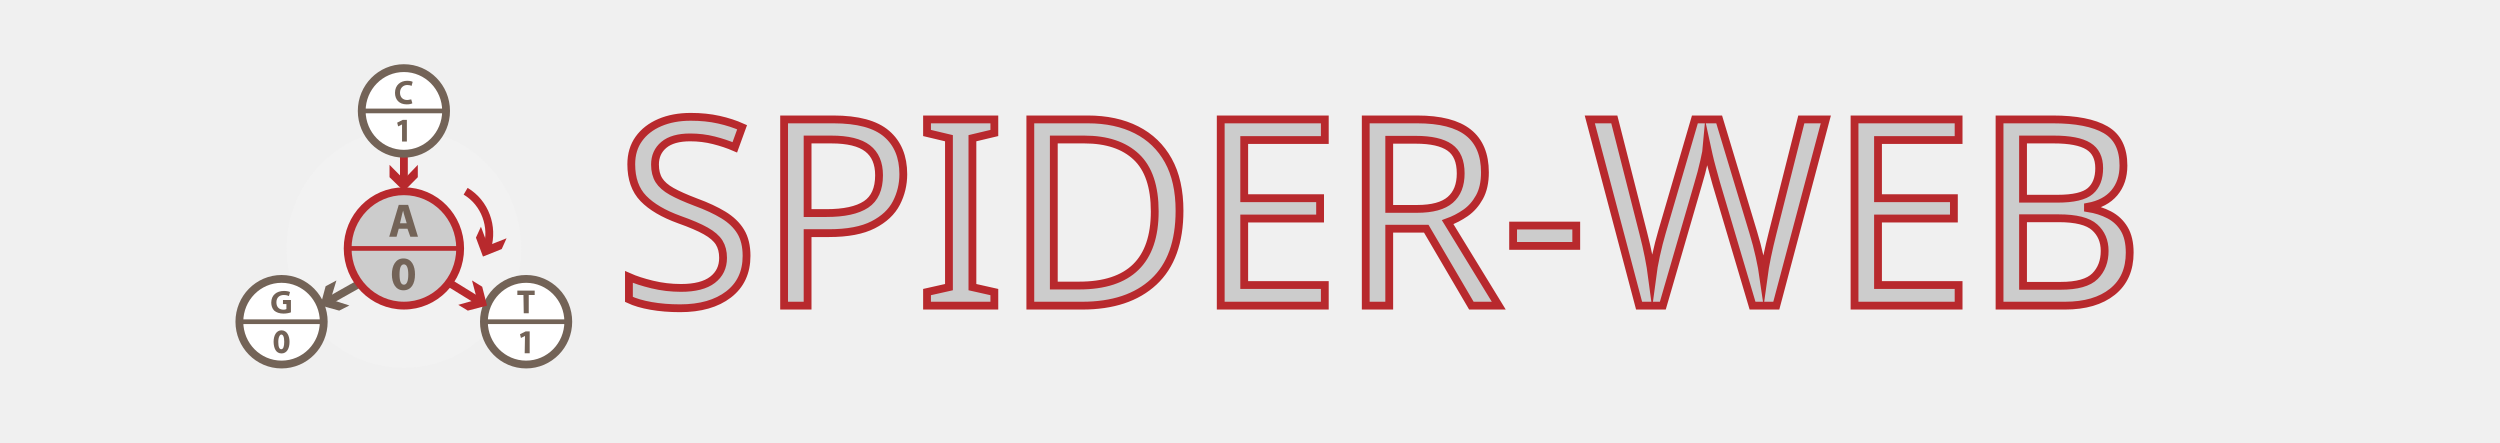
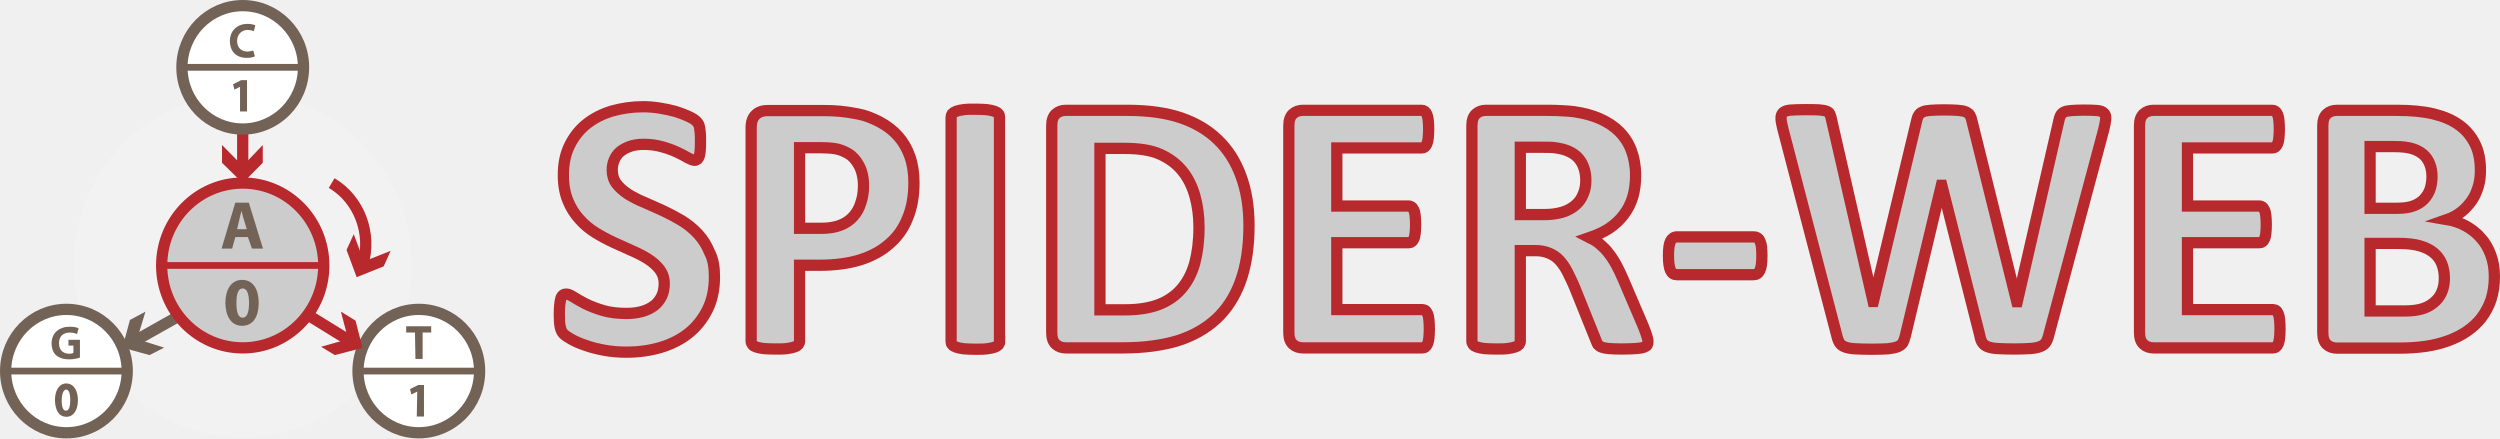
- <svg xmlns="http://www.w3.org/2000/svg" version="1.1" id="图层_1" x="0px" y="0px" viewBox="0 0 1600 283.5" style="enable-background:new 0 0 1417.3 283.5;" xml:space="preserve">
+ <svg xmlns="http://www.w3.org/2000/svg" version="1.1" id="图层_1" x="0px" y="0px" viewBox="0 0 1110.3 194.7" style="enable-background:new 0 0 1110.3 194.7;" xml:space="preserve">
  <style type="text/css">
	.st0{fill:#F2F2F2;}
	.st1{fill:#FFFFFF;stroke:#736357;stroke-width:5;stroke-miterlimit:10;}
	.st2{fill:none;stroke:#736357;stroke-width:5;stroke-miterlimit:10;}
	.st3{fill:#736357;}
	.st4{fill:none;stroke:#736357;stroke-width:3;stroke-miterlimit:10;}
	.st5{fill:none;stroke:#B8292D;stroke-width:5;stroke-miterlimit:10;}
	.st6{fill:#B8292D;}
	.st7{fill:#CCCCCC;stroke:#B8292D;stroke-width:5;stroke-miterlimit:10;}
	.st8{fill:none;stroke:#B8292D;stroke-width:3;stroke-miterlimit:10;}
- 	.st9{fill:#FFFFFF;}
- 	.st10{font-family:'Calibri-Bold';}
- 	.st11{font-size:166.928px;}
- 	.st12{fill:#CCCCCC;}
+ 	.st9{enable-background:new    ;}
+ 	.st10{fill:#FFFFFF;}
+ 	.st11{fill:#CCCCCC;}
</style>
  <g>
    <g>
-       <ellipse class="st0" cx="258.5" cy="159" rx="75.1" ry="76.4" />
-       <ellipse class="st1" cx="336.7" cy="205.9" rx="27" ry="27.4" />
-       <ellipse class="st1" cx="180.2" cy="205.9" rx="27" ry="27.4" />
+       <ellipse class="st0" cx="107.8" cy="117.9" rx="75.1" ry="76.4" />
+       <ellipse class="st1" cx="186" cy="164.8" rx="27" ry="27.4" />
+       <ellipse class="st1" cx="29.5" cy="164.8" rx="27" ry="27.4" />
      <g>
        <g>
-           <line class="st2" x1="210.2" y1="192.7" x2="229.9" y2="181.6" />
+           <line class="st2" x1="59.5" y1="151.6" x2="79.2" y2="140.5" />
          <g>
-             <polygon class="st3" points="223.6,195.5 211.6,191.7 215.3,179.5 208.4,183.2 205.1,195.5 217.1,198.8" />
+             <polygon class="st3" points="72.9,154.4 60.9,150.6 64.6,138.4 57.7,142.1 54.4,154.4 66.4,157.7      " />
          </g>
        </g>
      </g>
-       <line class="st4" x1="153.1" y1="205.9" x2="207" y2="205.9" />
-       <line class="st4" x1="309.8" y1="205.9" x2="363.7" y2="205.9" />
+       <line class="st4" x1="2.4" y1="164.8" x2="56.3" y2="164.8" />
+       <line class="st4" x1="159.1" y1="164.8" x2="213" y2="164.8" />
      <g>
        <g>
-           <path class="st3" d="M185.3,218.8c0,4.3-1.8,7.4-5.1,7.4c-3.6,0-5-3.3-5.1-7.4c0-4.2,1.8-7.4,5.1-7.4C183.8,211.5,185.3,215.1,185.3,218.8z M178.1,218.8c0,3.3,0.7,4.7,1.9,4.7c1.3,0,1.9-1.8,1.9-4.7c0-3.2-0.7-4.7-1.9-4.7C179.2,214.1,178.1,215.6,178.1,218.8z" />
+           <path class="st3" d="M34.6,177.7c0,4.3-1.8,7.4-5.1,7.4c-3.6,0-5-3.3-5.1-7.4c0-4.2,1.8-7.4,5.1-7.4      C33.1,170.4,34.6,174,34.6,177.7z M27.4,177.7c0,3.3,0.7,4.7,1.9,4.7c1.3,0,1.9-1.8,1.9-4.7c0-3.2-0.7-4.7-1.9-4.7      C28.5,173,27.4,174.5,27.4,177.7z" />
        </g>
      </g>
      <g>
        <g>
-           <path class="st3" d="M336,215L336,215l-2.6,1.3l-0.6-2.4l3.6-1.8h2.6v14h-3.2L336,215L336,215z" />
+           <path class="st3" d="M185.3,173.9L185.3,173.9l-2.6,1.3l-0.6-2.4l3.6-1.8h2.6v14h-3.2L185.3,173.9L185.3,173.9z" />
        </g>
      </g>
      <g>
        <g>
-           <path class="st3" d="M186.2,199.9c-1,0.4-2.9,0.8-4.7,0.8c-2.6,0-4.6-0.7-6-1.9c-1.3-1.3-1.9-3.2-1.9-5.1c0-4.9,3.5-7.5,8.2-7.5c1.8,0,3.3,0.4,3.8,0.7l-0.7,2.6c-0.7-0.4-1.8-0.7-3.3-0.7c-2.6,0-4.7,1.5-4.7,4.7s1.9,4.7,4.6,4.7c0.7,0,1.3-0.1,1.8-0.4v-3.2h-2.2V192h5.1L186.2,199.9L186.2,199.9L186.2,199.9z" />
+           <path class="st3" d="M35.5,158.8c-1,0.4-2.9,0.8-4.7,0.8c-2.6,0-4.6-0.7-6-1.9c-1.3-1.3-1.9-3.2-1.9-5.1c0-4.9,3.5-7.5,8.2-7.5      c1.8,0,3.3,0.4,3.8,0.7l-0.7,2.6c-0.7-0.4-1.8-0.7-3.3-0.7c-2.6,0-4.7,1.5-4.7,4.7c0,3.2,1.9,4.7,4.6,4.7c0.7,0,1.3-0.1,1.8-0.4      v-3.2h-2.2v-2.6h5.1L35.5,158.8L35.5,158.8L35.5,158.8z" />
        </g>
      </g>
      <g>
        <g>
-           <path class="st3" d="M335,188.8h-3.9V186h11.1v2.8h-3.8v11.7h-3.2L335,188.8L335,188.8z" />
+           <path class="st3" d="M184.3,147.7h-3.9v-2.8h11.1v2.8h-3.8v11.7h-3.2L184.3,147.7L184.3,147.7z" />
        </g>
      </g>
      <g>
        <g>
-           <path class="st5" d="M298,122.4c12.5,7.4,17.9,22.8,13.8,36.2" />
+           <path class="st5" d="M147.3,81.3c12.5,7.4,17.9,22.8,13.8,36.2" />
          <g>
-             <polygon class="st6" points="307.8,145.1 312.3,157.2 324.2,152.5 321.1,159.4 309.1,164.2 304.6,152.1" />
+             <polygon class="st6" points="157.1,104 161.6,116.1 173.5,111.4 170.4,118.3 158.4,123.1 153.9,111      " />
          </g>
        </g>
      </g>
-       <ellipse class="st7" cx="258.5" cy="159" rx="36" ry="36.6" />
+       <ellipse class="st7" cx="107.8" cy="117.9" rx="36" ry="36.6" />
      <g>
        <g>
-           <path class="st3" d="M265.6,175.6c0,6-2.4,10.2-7.4,10.2c-5,0-7.4-4.6-7.4-10.2s2.4-10.2,7.4-10.2C263.5,165.4,265.6,170.2,265.6,175.6z M255.7,175.7c0,4.6,1,6.5,2.8,6.5s2.8-2.2,2.8-6.5s-1-6.5-2.8-6.5S255.7,171.1,255.7,175.7z" />
+           <path class="st3" d="M114.9,134.5c0,6-2.4,10.2-7.4,10.2s-7.4-4.6-7.4-10.2c0-5.6,2.4-10.2,7.4-10.2      C112.8,124.3,114.9,129.1,114.9,134.5z M105,134.6c0,4.6,1,6.5,2.8,6.5s2.8-2.2,2.8-6.5c0-4.3-1-6.5-2.8-6.5S105,130,105,134.6z      " />
        </g>
      </g>
-       <line class="st8" x1="222.3" y1="159" x2="294.5" y2="159" />
+       <line class="st8" x1="71.6" y1="117.9" x2="143.8" y2="117.9" />
      <g>
        <g>
-           <path class="st3" d="M255.2,146.4l-1.4,5.1h-4.7l6.1-20.4h6l6.3,20.4h-4.9l-1.8-5.1H255.2z M260.3,142.9l-1.3-4.3c-0.4-1-0.7-2.6-1-3.8H258c-0.4,1-0.7,2.6-1,3.8l-1,4.3H260.3z" />
+           <path class="st3" d="M104.5,105.3l-1.4,5.1h-4.7l6.1-20.4h6l6.3,20.4h-4.9l-1.8-5.1H104.5z M109.6,101.8l-1.3-4.3      c-0.4-1-0.7-2.6-1-3.8l0,0c-0.4,1-0.7,2.6-1,3.8l-1,4.3H109.6z" />
        </g>
      </g>
      <g>
        <g>
-           <line class="st5" x1="306.6" y1="192.8" x2="287.3" y2="180.9" />
+           <line class="st5" x1="155.9" y1="151.7" x2="136.6" y2="139.8" />
          <g>
-             <polygon class="st6" points="302.1,179.5 305.3,191.7 293.3,195.1 299.4,198.8 311.7,195.6 308.6,183.5" />
+             <polygon class="st6" points="151.4,138.4 154.6,150.6 142.6,154 148.7,157.7 161,154.5 157.9,142.4      " />
          </g>
        </g>
      </g>
      <g>
        <g>
-           <line class="st5" x1="258.5" y1="116.3" x2="258.5" y2="98.5" />
+           <line class="st5" x1="107.8" y1="75.2" x2="107.8" y2="57.4" />
          <g>
-             <polygon class="st6" points="267.4,105.5 258.5,114.8 249.3,105.5 249.3,113.4 258.5,122.4 267.4,113.4" />
+             <polygon class="st6" points="116.7,64.4 107.8,73.7 98.6,64.4 98.6,72.3 107.8,81.3 116.7,72.3      " />
          </g>
        </g>
      </g>
-       <ellipse class="st1" cx="258.5" cy="71" rx="27" ry="27.4" />
-       <line class="st4" x1="231.2" y1="71" x2="285.4" y2="71" />
+       <ellipse class="st1" cx="107.8" cy="29.9" rx="27" ry="27.4" />
+       <line class="st4" x1="80.5" y1="29.9" x2="134.7" y2="29.9" />
      <g>
        <g>
-           <path class="st3" d="M257.4,79.6L257.4,79.6l-2.6,1.3l-0.6-2.4l3.6-1.8h2.6v13.9h-3.1V79.6z" />
+           <path class="st3" d="M106.7,38.5L106.7,38.5l-2.6,1.3l-0.6-2.4l3.6-1.8h2.6v13.9h-3.1v-11H106.7z" />
        </g>
      </g>
      <g>
        <g>
-           <path class="st3" d="M263.9,66.1c-0.6,0.4-1.9,0.7-3.6,0.7c-5,0-7.5-3.2-7.5-7.4c0-4.9,3.5-7.7,7.8-7.7c1.8,0,3.2,0.4,3.5,0.7l-0.7,2.6c-0.7-0.4-1.8-0.6-2.8-0.6c-2.4,0-4.6,1.8-4.6,4.9c0,2.9,1.8,4.7,4.6,4.7c1,0,1.9-0.4,2.6-0.4L263.9,66.1z" />
+           <path class="st3" d="M113.2,25c-0.6,0.4-1.9,0.7-3.6,0.7c-5,0-7.5-3.2-7.5-7.4c0-4.9,3.5-7.7,7.8-7.7c1.8,0,3.2,0.4,3.5,0.7      l-0.7,2.6c-0.7-0.4-1.8-0.6-2.8-0.6c-2.4,0-4.6,1.8-4.6,4.9c0,2.9,1.8,4.7,4.6,4.7c1,0,1.9-0.4,2.6-0.4L113.2,25z" />
        </g>
      </g>
    </g>
-     <text transform="matrix(1 0 0 1 393.996 195.6121)" class="st9 st10 st11">SPIDER-WEB</text>
-     <text transform="matrix(1 0 0 1 393.996 195.6121)" class="st12 st10 st11">SPIDER-WEB</text>
-     <text transform="matrix(1 0 0 1 393.996 195.6121)" class="st5 st10 st11">SPIDER-WEB</text>
+     <g class="st9">
+       <path class="st10" d="M317.3,122.9c0,5.5-1,10.4-3.1,14.6c-2.1,4.2-4.9,7.7-8.4,10.5c-3.5,2.8-7.7,4.9-12.4,6.3    c-4.7,1.4-9.8,2.1-15.2,2.1c-3.6,0-7-0.3-10.1-0.9c-3.1-0.6-5.9-1.3-8.3-2.2c-2.4-0.8-4.4-1.7-6-2.6c-1.6-0.9-2.8-1.7-3.5-2.4    c-0.7-0.7-1.2-1.7-1.5-3.1c-0.3-1.3-0.4-3.2-0.4-5.7c0-1.7,0.1-3.1,0.2-4.2c0.1-1.1,0.3-2.1,0.5-2.8c0.2-0.7,0.6-1.2,1-1.5    c0.4-0.3,0.9-0.4,1.4-0.4c0.8,0,1.8,0.4,3.2,1.3c1.4,0.9,3.2,1.9,5.3,3c2.2,1.1,4.8,2.1,7.8,3c3,0.9,6.5,1.3,10.5,1.3    c2.6,0,4.9-0.3,7-0.9c2.1-0.6,3.8-1.5,5.3-2.6c1.4-1.1,2.5-2.6,3.3-4.2c0.8-1.7,1.1-3.6,1.1-5.6c0-2.4-0.7-4.4-2-6.2    c-1.3-1.7-3-3.2-5.1-4.6c-2.1-1.3-4.5-2.6-7.1-3.7c-2.7-1.2-5.4-2.4-8.2-3.7c-2.8-1.3-5.6-2.8-8.2-4.4c-2.7-1.7-5-3.6-7.1-6    c-2.1-2.3-3.8-5-5.1-8.2s-2-6.9-2-11.3c0-5.1,0.9-9.5,2.8-13.3s4.4-7,7.6-9.5c3.2-2.5,6.9-4.4,11.2-5.7c4.3-1.2,8.9-1.9,13.7-1.9    c2.5,0,5,0.2,7.5,0.6c2.5,0.4,4.8,0.9,7,1.5c2.2,0.7,4.1,1.4,5.8,2.2c1.7,0.8,2.8,1.5,3.3,2c0.5,0.5,0.9,1,1.1,1.4    c0.2,0.4,0.4,0.9,0.5,1.5c0.1,0.6,0.2,1.4,0.3,2.4c0.1,1,0.1,2.1,0.1,3.5c0,1.6,0,2.9-0.1,4c-0.1,1.1-0.2,2-0.4,2.7    c-0.2,0.7-0.5,1.2-0.8,1.5c-0.4,0.3-0.8,0.5-1.4,0.5c-0.6,0-1.5-0.4-2.9-1.1c-1.3-0.8-2.9-1.6-4.8-2.5c-1.9-0.9-4.1-1.7-6.6-2.4    c-2.5-0.7-5.2-1.1-8.2-1.1c-2.3,0-4.4,0.3-6.1,0.9c-1.7,0.6-3.2,1.4-4.4,2.4c-1.2,1-2,2.2-2.6,3.6c-0.6,1.4-0.9,2.9-0.9,4.5    c0,2.3,0.6,4.4,1.9,6.1c1.3,1.7,3,3.2,5.1,4.6c2.1,1.3,4.6,2.6,7.3,3.7c2.7,1.2,5.5,2.4,8.3,3.7c2.8,1.3,5.6,2.8,8.3,4.4    c2.7,1.7,5.1,3.6,7.3,6c2.1,2.3,3.8,5,5.1,8.2C316.7,115,317.3,118.6,317.3,122.9z" />
+       <path class="st10" d="M405.9,81.1c0,5.9-0.9,11.2-2.8,15.7c-1.8,4.6-4.5,8.4-8.1,11.5c-3.5,3.1-7.9,5.5-13,7.1    c-5.1,1.6-11.2,2.4-18.1,2.4h-8.8v33.7c0,0.5-0.2,1-0.5,1.5c-0.4,0.4-0.9,0.8-1.8,1.1c-0.8,0.3-1.9,0.5-3.3,0.7    c-1.4,0.2-3.1,0.2-5.2,0.2c-2.1,0-3.8-0.1-5.2-0.2c-1.4-0.2-2.5-0.4-3.3-0.7c-0.8-0.3-1.4-0.6-1.7-1.1c-0.3-0.4-0.5-0.9-0.5-1.5    V56.7c0-2.6,0.7-4.5,2-5.7c1.3-1.3,3.1-1.9,5.3-1.9h24.9c2.5,0,4.9,0.1,7.1,0.3c2.3,0.2,5,0.6,8.1,1.2c3.2,0.6,6.3,1.8,9.6,3.5    c3.2,1.7,6,3.8,8.3,6.4c2.3,2.6,4,5.6,5.2,9C405.3,72.9,405.9,76.8,405.9,81.1z M383.5,82.6c0-3.7-0.7-6.7-2-9.1    c-1.3-2.4-2.9-4.2-4.8-5.3c-1.9-1.1-3.9-1.9-6-2.2c-2.1-0.3-4.3-0.4-6.5-0.4h-9.1v35.8h9.6c3.4,0,6.3-0.5,8.6-1.4    c2.3-0.9,4.2-2.2,5.7-3.9c1.5-1.7,2.6-3.6,3.3-6C383.1,87.9,383.5,85.3,383.5,82.6z" />
+       <path class="st10" d="M444,151.6c0,0.5-0.2,1-0.5,1.5c-0.4,0.4-0.9,0.8-1.8,1.1c-0.8,0.3-1.9,0.5-3.3,0.7    c-1.4,0.2-3.1,0.2-5.2,0.2c-2.1,0-3.8-0.1-5.2-0.2c-1.4-0.2-2.5-0.4-3.3-0.7c-0.8-0.3-1.4-0.6-1.8-1.1c-0.4-0.4-0.5-0.9-0.5-1.5    V52c0-0.5,0.2-1,0.5-1.5c0.4-0.4,1-0.8,1.8-1.1c0.8-0.3,1.9-0.5,3.3-0.7c1.4-0.2,3.1-0.2,5.1-0.2c2.1,0,3.9,0.1,5.2,0.2    c1.4,0.2,2.4,0.4,3.3,0.7c0.8,0.3,1.4,0.6,1.8,1.1c0.4,0.4,0.5,0.9,0.5,1.5V151.6z" />
+       <path class="st10" d="M554.7,100.2c0,9.7-1.3,17.9-3.8,24.8c-2.5,6.9-6.2,12.5-10.9,16.8c-4.7,4.3-10.5,7.5-17.2,9.6    c-6.8,2-14.8,3.1-24.2,3.1h-25.2c-1.8,0-3.3-0.5-4.5-1.6s-1.8-2.8-1.8-5.2V55.8c0-2.4,0.6-4.1,1.8-5.2s2.7-1.6,4.5-1.6h27.1    c9.4,0,17.4,1.1,23.9,3.3c6.5,2.2,12.1,5.5,16.5,9.8c4.5,4.3,7.9,9.7,10.2,16C553.5,84.5,554.7,91.9,554.7,100.2z M532.5,101    c0-5-0.6-9.6-1.8-13.9c-1.2-4.3-3-8-5.6-11.2c-2.6-3.2-5.9-5.6-9.9-7.4c-4-1.8-9.4-2.6-15.9-2.6h-10.8v71.7h11.2    c5.9,0,10.8-0.8,14.8-2.3c4-1.5,7.4-3.8,10.1-6.9c2.7-3.1,4.7-6.9,6-11.5C531.8,112.4,532.5,107,532.5,101z" />
+       <path class="st10" d="M634.8,146.1c0,1.6-0.1,2.9-0.2,4c-0.1,1.1-0.3,1.9-0.6,2.6c-0.3,0.7-0.6,1.1-1,1.4    c-0.4,0.3-0.9,0.4-1.3,0.4h-53c-1.8,0-3.3-0.5-4.5-1.6s-1.8-2.8-1.8-5.2V55.8c0-2.4,0.6-4.1,1.8-5.2s2.7-1.6,4.5-1.6h52.7    c0.5,0,0.9,0.1,1.3,0.4c0.4,0.3,0.7,0.7,1,1.4c0.3,0.7,0.5,1.5,0.6,2.6c0.1,1.1,0.2,2.4,0.2,4c0,1.5-0.1,2.8-0.2,3.9    c-0.1,1.1-0.3,1.9-0.6,2.6c-0.3,0.7-0.6,1.1-1,1.4c-0.4,0.3-0.8,0.4-1.3,0.4h-37.7v25.8h31.9c0.5,0,0.9,0.2,1.3,0.4    c0.4,0.3,0.7,0.8,1,1.4c0.3,0.6,0.5,1.5,0.6,2.5c0.1,1.1,0.2,2.4,0.2,3.9c0,1.6-0.1,2.9-0.2,3.9c-0.1,1-0.3,1.9-0.6,2.5    c-0.3,0.6-0.6,1.1-1,1.3c-0.4,0.3-0.9,0.4-1.3,0.4h-31.9v29.7h38c0.5,0,0.9,0.2,1.3,0.4c0.4,0.3,0.7,0.8,1,1.4    c0.3,0.7,0.5,1.5,0.6,2.6C634.7,143.2,634.8,144.5,634.8,146.1z" />
+       <path class="st10" d="M731.9,151.7c0,0.6-0.1,1.1-0.3,1.5c-0.2,0.4-0.7,0.7-1.5,1c-0.8,0.3-2,0.5-3.6,0.6    c-1.6,0.1-3.7,0.2-6.4,0.2c-2.3,0-4.1-0.1-5.5-0.2c-1.4-0.1-2.4-0.3-3.2-0.6c-0.8-0.3-1.3-0.7-1.7-1.1c-0.3-0.5-0.6-1-0.8-1.7    l-9.5-23.6c-1.1-2.7-2.3-5-3.3-7.1c-1.1-2.1-2.3-3.8-3.6-5.2c-1.3-1.4-2.9-2.4-4.6-3.1c-1.7-0.7-3.7-1.1-6-1.1h-6.7v40.2    c0,0.5-0.2,1-0.5,1.5c-0.4,0.4-0.9,0.8-1.8,1.1c-0.8,0.3-1.9,0.5-3.3,0.7c-1.4,0.2-3.1,0.2-5.2,0.2c-2.1,0-3.8-0.1-5.2-0.2    c-1.4-0.2-2.5-0.4-3.3-0.7c-0.8-0.3-1.4-0.6-1.7-1.1c-0.3-0.4-0.5-0.9-0.5-1.5V55.8c0-2.4,0.6-4.1,1.8-5.2s2.7-1.6,4.5-1.6h27.3    c2.8,0,5.1,0.1,6.8,0.2c1.8,0.1,3.4,0.2,4.9,0.4c4.2,0.6,8.1,1.6,11.5,3.1c3.4,1.5,6.3,3.4,8.6,5.7c2.4,2.4,4.2,5.2,5.4,8.4    c1.2,3.2,1.9,6.9,1.9,11.1c0,3.5-0.4,6.8-1.3,9.7c-0.9,2.9-2.2,5.5-4,7.8c-1.7,2.3-3.9,4.3-6.4,6c-2.6,1.7-5.5,3-8.7,4.1    c1.6,0.8,3.1,1.7,4.4,2.8s2.7,2.4,3.9,4c1.2,1.5,2.4,3.3,3.5,5.3c1.1,2,2.1,4.2,3.2,6.7l8.9,20.8c0.8,2.1,1.4,3.6,1.6,4.5    C731.8,150.5,731.9,151.2,731.9,151.7z M704.3,80.2c0-3.5-0.8-6.4-2.4-8.8c-1.6-2.4-4.2-4.1-7.7-5.1c-1.1-0.3-2.3-0.5-3.7-0.7    c-1.4-0.2-3.3-0.2-5.7-0.2h-9.6v29.9H686c3,0,5.7-0.4,8-1.1c2.3-0.7,4.2-1.8,5.7-3.1c1.5-1.3,2.7-2.9,3.4-4.8    C703.9,84.5,704.3,82.5,704.3,80.2z" />
+       <path class="st10" d="M782.5,113.5c0,3.2-0.3,5.4-0.9,6.6c-0.6,1.3-1.5,1.9-2.9,1.9h-33.9c-1.4,0-2.3-0.6-2.9-1.9    c-0.6-1.3-0.9-3.5-0.9-6.6c0-3,0.3-5.2,0.9-6.4c0.6-1.2,1.6-1.9,2.9-1.9h33.9c0.7,0,1.2,0.1,1.7,0.4c0.5,0.3,0.9,0.7,1.2,1.4    c0.3,0.7,0.6,1.5,0.7,2.6C782.4,110.7,782.5,112,782.5,113.5z" />
+       <path class="st10" d="M909.8,149.1c-0.3,1.3-0.8,2.4-1.3,3.1c-0.6,0.8-1.4,1.4-2.6,1.8c-1.1,0.4-2.6,0.7-4.4,0.8    c-1.8,0.1-4.1,0.2-6.8,0.2c-3.1,0-5.6-0.1-7.5-0.2c-1.9-0.1-3.4-0.4-4.4-0.8c-1.1-0.4-1.9-1-2.4-1.8c-0.5-0.8-0.9-1.8-1.1-3.1    l-16.9-66.8h-0.2l-16,66.8c-0.3,1.3-0.7,2.3-1.1,3.1c-0.5,0.8-1.3,1.4-2.3,1.8c-1.1,0.4-2.5,0.7-4.3,0.9c-1.8,0.1-4.2,0.2-7.2,0.2    c-3.2,0-5.7-0.1-7.5-0.2c-1.9-0.1-3.4-0.4-4.4-0.8c-1.1-0.4-1.9-1-2.4-1.8c-0.5-0.8-0.9-1.8-1.2-3.1l-24-92    c-0.5-2-0.8-3.5-0.8-4.6c-0.1-1.1,0.3-2,0.9-2.6c0.7-0.6,1.8-1,3.3-1.1c1.5-0.1,3.7-0.2,6.5-0.2c2.6,0,4.6,0,6.1,0.1    c1.5,0.1,2.6,0.3,3.4,0.6c0.8,0.3,1.3,0.7,1.5,1.3c0.3,0.6,0.5,1.4,0.7,2.4l18.5,80.8h0.1l19.2-80.2c0.2-1,0.5-1.9,0.9-2.5    c0.4-0.7,1-1.2,1.8-1.5c0.8-0.4,2-0.6,3.5-0.7c1.5-0.1,3.4-0.2,5.9-0.2c2.6,0,4.7,0.1,6.2,0.2c1.5,0.1,2.7,0.3,3.6,0.7    c0.8,0.4,1.5,0.9,1.8,1.5c0.4,0.7,0.7,1.5,0.9,2.6l19.9,80.2h0.2l18.5-80.5c0.2-0.9,0.4-1.6,0.7-2.2c0.3-0.6,0.8-1.1,1.5-1.5    c0.8-0.4,1.8-0.6,3.3-0.7c1.4-0.1,3.4-0.2,6-0.2c2.4,0,4.3,0.1,5.6,0.2c1.3,0.1,2.3,0.5,2.9,1.1c0.6,0.6,0.9,1.5,0.8,2.6    c-0.1,1.2-0.4,2.8-0.9,4.8L909.8,149.1z" />
+       <path class="st10" d="M1012.6,146.1c0,1.6-0.1,2.9-0.2,4c-0.1,1.1-0.3,1.9-0.6,2.6c-0.3,0.7-0.6,1.1-1,1.4    c-0.4,0.3-0.9,0.4-1.3,0.4h-53c-1.8,0-3.3-0.5-4.5-1.6s-1.8-2.8-1.8-5.2V55.8c0-2.4,0.6-4.1,1.8-5.2s2.7-1.6,4.5-1.6h52.7    c0.5,0,0.9,0.1,1.3,0.4c0.4,0.3,0.7,0.7,1,1.4c0.3,0.7,0.5,1.5,0.6,2.6c0.1,1.1,0.2,2.4,0.2,4c0,1.5-0.1,2.8-0.2,3.9    c-0.1,1.1-0.3,1.9-0.6,2.6c-0.3,0.7-0.6,1.1-1,1.4c-0.4,0.3-0.8,0.4-1.3,0.4h-37.7v25.8h31.9c0.5,0,0.9,0.2,1.3,0.4    c0.4,0.3,0.7,0.8,1,1.4c0.3,0.6,0.5,1.5,0.6,2.5s0.2,2.4,0.2,3.9c0,1.6-0.1,2.9-0.2,3.9c-0.1,1-0.3,1.9-0.6,2.5    c-0.3,0.6-0.6,1.1-1,1.3c-0.4,0.3-0.9,0.4-1.3,0.4h-31.9v29.7h38c0.5,0,0.9,0.2,1.3,0.4s0.7,0.8,1,1.4c0.3,0.7,0.5,1.5,0.6,2.6    C1012.5,143.2,1012.6,144.5,1012.6,146.1z" />
+       <path class="st10" d="M1107.8,122.9c0,3.7-0.5,7.1-1.5,10.2c-1,3-2.5,5.7-4.3,8.1c-1.8,2.3-4,4.3-6.5,6c-2.5,1.7-5.3,3.1-8.4,4.2    c-3,1.1-6.3,1.9-9.7,2.4c-3.5,0.5-7.3,0.8-11.5,0.8h-28c-1.8,0-3.3-0.5-4.5-1.6s-1.8-2.8-1.8-5.2V55.8c0-2.4,0.6-4.1,1.8-5.2    s2.7-1.6,4.5-1.6h26.5c6.5,0,11.9,0.5,16.4,1.6c4.5,1.1,8.3,2.7,11.3,4.9c3.1,2.2,5.4,5,7.1,8.4s2.4,7.3,2.4,11.9    c0,2.6-0.3,5-1,7.2c-0.7,2.3-1.6,4.3-2.9,6.2c-1.3,1.8-2.8,3.5-4.6,4.9c-1.8,1.4-3.9,2.6-6.2,3.4c3,0.5,5.7,1.5,8.3,2.9    c2.5,1.4,4.7,3.1,6.6,5.3c1.9,2.1,3.4,4.7,4.4,7.5C1107.3,116.1,1107.8,119.3,1107.8,122.9z M1080.1,78.5c0-2.1-0.3-4-1-5.7    c-0.7-1.7-1.6-3.1-2.9-4.2c-1.3-1.1-2.9-2-4.9-2.6c-2-0.6-4.6-0.9-7.9-0.9h-10.8v27.4h12c3.1,0,5.6-0.4,7.4-1.1    c1.8-0.7,3.4-1.7,4.6-3c1.2-1.3,2.1-2.8,2.7-4.5C1079.8,82.2,1080.1,80.4,1080.1,78.5z M1085.6,123.6c0-2.4-0.4-4.6-1.2-6.6    c-0.8-1.9-2-3.5-3.6-4.8c-1.6-1.3-3.6-2.3-6-3c-2.4-0.7-5.6-1.1-9.5-1.1h-12.7v30h15.5c3,0,5.5-0.3,7.5-0.9c2-0.6,3.8-1.5,5.3-2.8    c1.5-1.2,2.7-2.7,3.5-4.6C1085.2,128,1085.6,126,1085.6,123.6z" />
+     </g>
+     <g class="st9">
+       <path class="st11" d="M317.3,122.9c0,5.5-1,10.4-3.1,14.6c-2.1,4.2-4.9,7.7-8.4,10.5c-3.5,2.8-7.7,4.9-12.4,6.3    c-4.7,1.4-9.8,2.1-15.2,2.1c-3.6,0-7-0.3-10.1-0.9c-3.1-0.6-5.9-1.3-8.3-2.2c-2.4-0.8-4.4-1.7-6-2.6c-1.6-0.9-2.8-1.7-3.5-2.4    c-0.7-0.7-1.2-1.7-1.5-3.1c-0.3-1.3-0.4-3.2-0.4-5.7c0-1.7,0.1-3.1,0.2-4.2c0.1-1.1,0.3-2.1,0.5-2.8c0.2-0.7,0.6-1.2,1-1.5    c0.4-0.3,0.9-0.4,1.4-0.4c0.8,0,1.8,0.4,3.2,1.3c1.4,0.9,3.2,1.9,5.3,3c2.2,1.1,4.8,2.1,7.8,3c3,0.9,6.5,1.3,10.5,1.3    c2.6,0,4.9-0.3,7-0.9c2.1-0.6,3.8-1.5,5.3-2.6c1.4-1.1,2.5-2.6,3.3-4.2c0.8-1.7,1.1-3.6,1.1-5.6c0-2.4-0.7-4.4-2-6.2    c-1.3-1.7-3-3.2-5.1-4.6c-2.1-1.3-4.5-2.6-7.1-3.7c-2.7-1.2-5.4-2.4-8.2-3.7c-2.8-1.3-5.6-2.8-8.2-4.4c-2.7-1.7-5-3.6-7.1-6    c-2.1-2.3-3.8-5-5.1-8.2s-2-6.9-2-11.3c0-5.1,0.9-9.5,2.8-13.3s4.4-7,7.6-9.5c3.2-2.5,6.9-4.4,11.2-5.7c4.3-1.2,8.9-1.9,13.7-1.9    c2.5,0,5,0.2,7.5,0.6c2.5,0.4,4.8,0.9,7,1.5c2.2,0.7,4.1,1.4,5.8,2.2c1.7,0.8,2.8,1.5,3.3,2c0.5,0.5,0.9,1,1.1,1.4    c0.2,0.4,0.4,0.9,0.5,1.5c0.1,0.6,0.2,1.4,0.3,2.4c0.1,1,0.1,2.1,0.1,3.5c0,1.6,0,2.9-0.1,4c-0.1,1.1-0.2,2-0.4,2.7    c-0.2,0.7-0.5,1.2-0.8,1.5c-0.4,0.3-0.8,0.5-1.4,0.5c-0.6,0-1.5-0.4-2.9-1.1c-1.3-0.8-2.9-1.6-4.8-2.5c-1.9-0.9-4.1-1.7-6.6-2.4    c-2.5-0.7-5.2-1.1-8.2-1.1c-2.3,0-4.4,0.3-6.1,0.9c-1.7,0.6-3.2,1.4-4.4,2.4c-1.2,1-2,2.2-2.6,3.6c-0.6,1.4-0.9,2.9-0.9,4.5    c0,2.3,0.6,4.4,1.9,6.1c1.3,1.7,3,3.2,5.1,4.6c2.1,1.3,4.6,2.6,7.3,3.7c2.7,1.2,5.5,2.4,8.3,3.7c2.8,1.3,5.6,2.8,8.3,4.4    c2.7,1.7,5.1,3.6,7.3,6c2.1,2.3,3.8,5,5.1,8.2C316.7,115,317.3,118.6,317.3,122.9z" />
+       <path class="st11" d="M405.9,81.1c0,5.9-0.9,11.2-2.8,15.7c-1.8,4.6-4.5,8.4-8.1,11.5c-3.5,3.1-7.9,5.5-13,7.1    c-5.1,1.6-11.2,2.4-18.1,2.4h-8.8v33.7c0,0.5-0.2,1-0.5,1.5c-0.4,0.4-0.9,0.8-1.8,1.1c-0.8,0.3-1.9,0.5-3.3,0.7    c-1.4,0.2-3.1,0.2-5.2,0.2c-2.1,0-3.8-0.1-5.2-0.2c-1.4-0.2-2.5-0.4-3.3-0.7c-0.8-0.3-1.4-0.6-1.7-1.1c-0.3-0.4-0.5-0.9-0.5-1.5    V56.7c0-2.6,0.7-4.5,2-5.7c1.3-1.3,3.1-1.9,5.3-1.9h24.9c2.5,0,4.9,0.1,7.1,0.3c2.3,0.2,5,0.6,8.1,1.2c3.2,0.6,6.3,1.8,9.6,3.5    c3.2,1.7,6,3.8,8.3,6.4c2.3,2.6,4,5.6,5.2,9C405.3,72.9,405.9,76.8,405.9,81.1z M383.5,82.6c0-3.7-0.7-6.7-2-9.1    c-1.3-2.4-2.9-4.2-4.8-5.3c-1.9-1.1-3.9-1.9-6-2.2c-2.1-0.3-4.3-0.4-6.5-0.4h-9.1v35.8h9.6c3.4,0,6.3-0.5,8.6-1.4    c2.3-0.9,4.2-2.2,5.7-3.9c1.5-1.7,2.6-3.6,3.3-6C383.1,87.9,383.5,85.3,383.5,82.6z" />
+       <path class="st11" d="M444,151.6c0,0.5-0.2,1-0.5,1.5c-0.4,0.4-0.9,0.8-1.8,1.1c-0.8,0.3-1.9,0.5-3.3,0.7    c-1.4,0.2-3.1,0.2-5.2,0.2c-2.1,0-3.8-0.1-5.2-0.2c-1.4-0.2-2.5-0.4-3.3-0.7c-0.8-0.3-1.4-0.6-1.8-1.1c-0.4-0.4-0.5-0.9-0.5-1.5    V52c0-0.5,0.2-1,0.5-1.5c0.4-0.4,1-0.8,1.8-1.1c0.8-0.3,1.9-0.5,3.3-0.7c1.4-0.2,3.1-0.2,5.1-0.2c2.1,0,3.9,0.1,5.2,0.2    c1.4,0.2,2.4,0.4,3.3,0.7c0.8,0.3,1.4,0.6,1.8,1.1c0.4,0.4,0.5,0.9,0.5,1.5V151.6z" />
+       <path class="st11" d="M554.7,100.2c0,9.7-1.3,17.9-3.8,24.8c-2.5,6.9-6.2,12.5-10.9,16.8c-4.7,4.3-10.5,7.5-17.2,9.6    c-6.8,2-14.8,3.1-24.2,3.1h-25.2c-1.8,0-3.3-0.5-4.5-1.6s-1.8-2.8-1.8-5.2V55.8c0-2.4,0.6-4.1,1.8-5.2s2.7-1.6,4.5-1.6h27.1    c9.4,0,17.4,1.1,23.9,3.3c6.5,2.2,12.1,5.5,16.5,9.8c4.5,4.3,7.9,9.7,10.2,16C553.5,84.5,554.7,91.9,554.7,100.2z M532.5,101    c0-5-0.6-9.6-1.8-13.9c-1.2-4.3-3-8-5.6-11.2c-2.6-3.2-5.9-5.6-9.9-7.4c-4-1.8-9.4-2.6-15.9-2.6h-10.8v71.7h11.2    c5.9,0,10.8-0.8,14.8-2.3c4-1.5,7.4-3.8,10.1-6.9c2.7-3.1,4.7-6.9,6-11.5C531.8,112.4,532.5,107,532.5,101z" />
+       <path class="st11" d="M634.8,146.1c0,1.6-0.1,2.9-0.2,4c-0.1,1.1-0.3,1.9-0.6,2.6c-0.3,0.7-0.6,1.1-1,1.4    c-0.4,0.3-0.9,0.4-1.3,0.4h-53c-1.8,0-3.3-0.5-4.5-1.6s-1.8-2.8-1.8-5.2V55.8c0-2.4,0.6-4.1,1.8-5.2s2.7-1.6,4.5-1.6h52.7    c0.5,0,0.9,0.1,1.3,0.4c0.4,0.3,0.7,0.7,1,1.4c0.3,0.7,0.5,1.5,0.6,2.6s0.2,2.4,0.2,4c0,1.5-0.1,2.8-0.2,3.9s-0.3,1.9-0.6,2.6    c-0.3,0.7-0.6,1.1-1,1.4c-0.4,0.3-0.8,0.4-1.3,0.4h-37.7v25.8h31.9c0.5,0,0.9,0.2,1.3,0.4c0.4,0.3,0.7,0.8,1,1.4    c0.3,0.6,0.5,1.5,0.6,2.5c0.1,1.1,0.2,2.4,0.2,3.9c0,1.6-0.1,2.9-0.2,3.9c-0.1,1-0.3,1.9-0.6,2.5c-0.3,0.6-0.6,1.1-1,1.3    c-0.4,0.3-0.9,0.4-1.3,0.4h-31.9v29.7h38c0.5,0,0.9,0.2,1.3,0.4c0.4,0.3,0.7,0.8,1,1.4c0.3,0.7,0.5,1.5,0.6,2.6    C634.7,143.2,634.8,144.5,634.8,146.1z" />
+       <path class="st11" d="M731.9,151.7c0,0.6-0.1,1.1-0.3,1.5c-0.2,0.4-0.7,0.7-1.5,1c-0.8,0.3-2,0.5-3.6,0.6    c-1.6,0.1-3.7,0.2-6.4,0.2c-2.3,0-4.1-0.1-5.5-0.2c-1.4-0.1-2.4-0.3-3.2-0.6c-0.8-0.3-1.3-0.7-1.7-1.1c-0.3-0.5-0.6-1-0.8-1.7    l-9.5-23.6c-1.1-2.7-2.3-5-3.3-7.1c-1.1-2.1-2.3-3.8-3.6-5.2c-1.3-1.4-2.9-2.4-4.6-3.1c-1.7-0.7-3.7-1.1-6-1.1h-6.7v40.2    c0,0.5-0.2,1-0.5,1.5c-0.4,0.4-0.9,0.8-1.8,1.1c-0.8,0.3-1.9,0.5-3.3,0.7c-1.4,0.2-3.1,0.2-5.2,0.2c-2.1,0-3.8-0.1-5.2-0.2    c-1.4-0.2-2.5-0.4-3.3-0.7c-0.8-0.3-1.4-0.6-1.7-1.1c-0.3-0.4-0.5-0.9-0.5-1.5V55.8c0-2.4,0.6-4.1,1.8-5.2s2.7-1.6,4.5-1.6h27.3    c2.8,0,5.1,0.1,6.8,0.2c1.8,0.1,3.4,0.2,4.9,0.4c4.2,0.6,8.1,1.6,11.5,3.1c3.4,1.5,6.3,3.4,8.6,5.7c2.4,2.4,4.2,5.2,5.4,8.4    c1.2,3.2,1.9,6.9,1.9,11.1c0,3.5-0.4,6.8-1.3,9.7c-0.9,2.9-2.2,5.5-4,7.8c-1.7,2.3-3.9,4.3-6.4,6c-2.6,1.7-5.5,3-8.7,4.1    c1.6,0.8,3.1,1.7,4.4,2.8s2.7,2.4,3.9,4c1.2,1.5,2.4,3.3,3.5,5.3c1.1,2,2.1,4.2,3.2,6.7l8.9,20.8c0.8,2.1,1.4,3.6,1.6,4.5    C731.8,150.5,731.9,151.2,731.9,151.7z M704.3,80.2c0-3.5-0.8-6.4-2.4-8.8c-1.6-2.4-4.2-4.1-7.7-5.1c-1.1-0.3-2.3-0.5-3.7-0.7    c-1.4-0.2-3.3-0.2-5.7-0.2h-9.6v29.9H686c3,0,5.7-0.4,8-1.1c2.3-0.7,4.2-1.8,5.7-3.1c1.5-1.3,2.7-2.9,3.4-4.8    C703.9,84.5,704.3,82.5,704.3,80.2z" />
+       <path class="st11" d="M782.5,113.5c0,3.2-0.3,5.4-0.9,6.6c-0.6,1.3-1.5,1.9-2.9,1.9h-33.9c-1.4,0-2.3-0.6-2.9-1.9    c-0.6-1.3-0.9-3.5-0.9-6.6c0-3,0.3-5.2,0.9-6.4c0.6-1.2,1.6-1.9,2.9-1.9h33.9c0.7,0,1.2,0.1,1.7,0.4c0.5,0.3,0.9,0.7,1.2,1.4    c0.3,0.7,0.6,1.5,0.7,2.6C782.4,110.7,782.5,112,782.5,113.5z" />
+       <path class="st11" d="M909.8,149.1c-0.3,1.3-0.8,2.4-1.3,3.1c-0.6,0.8-1.4,1.4-2.6,1.8c-1.1,0.4-2.6,0.7-4.4,0.8    c-1.8,0.1-4.1,0.2-6.8,0.2c-3.1,0-5.6-0.1-7.5-0.2c-1.9-0.1-3.4-0.4-4.4-0.8c-1.1-0.4-1.9-1-2.4-1.8c-0.5-0.8-0.9-1.8-1.1-3.1    l-16.9-66.8h-0.2l-16,66.8c-0.3,1.3-0.7,2.3-1.1,3.1c-0.5,0.8-1.3,1.4-2.3,1.8c-1.1,0.4-2.5,0.7-4.3,0.9c-1.8,0.1-4.2,0.2-7.2,0.2    c-3.2,0-5.7-0.1-7.5-0.2c-1.9-0.1-3.4-0.4-4.4-0.8c-1.1-0.4-1.9-1-2.4-1.8c-0.5-0.8-0.9-1.8-1.2-3.1l-24-92    c-0.5-2-0.8-3.5-0.8-4.6c-0.1-1.1,0.3-2,0.9-2.6c0.7-0.6,1.8-1,3.3-1.1c1.5-0.1,3.7-0.2,6.5-0.2c2.6,0,4.6,0,6.1,0.1    c1.5,0.1,2.6,0.3,3.4,0.6c0.8,0.3,1.3,0.7,1.5,1.3c0.3,0.6,0.5,1.4,0.7,2.4l18.5,80.8h0.1l19.2-80.2c0.2-1,0.5-1.9,0.9-2.5    c0.4-0.7,1-1.2,1.8-1.5c0.8-0.4,2-0.6,3.5-0.7c1.5-0.1,3.4-0.2,5.9-0.2c2.6,0,4.7,0.1,6.2,0.2c1.5,0.1,2.7,0.3,3.6,0.7    c0.8,0.4,1.5,0.9,1.8,1.5c0.4,0.7,0.7,1.5,0.9,2.6l19.9,80.2h0.2l18.5-80.5c0.2-0.9,0.4-1.6,0.7-2.2c0.3-0.6,0.8-1.1,1.5-1.5    c0.8-0.4,1.8-0.6,3.3-0.7c1.4-0.1,3.4-0.2,6-0.2c2.4,0,4.3,0.1,5.6,0.2c1.3,0.1,2.3,0.5,2.9,1.1c0.6,0.6,0.9,1.5,0.8,2.6    c-0.1,1.2-0.4,2.8-0.9,4.8L909.8,149.1z" />
+       <path class="st11" d="M1012.6,146.1c0,1.6-0.1,2.9-0.2,4c-0.1,1.1-0.3,1.9-0.6,2.6c-0.3,0.7-0.6,1.1-1,1.4    c-0.4,0.3-0.9,0.4-1.3,0.4h-53c-1.8,0-3.3-0.5-4.5-1.6s-1.8-2.8-1.8-5.2V55.8c0-2.4,0.6-4.1,1.8-5.2s2.7-1.6,4.5-1.6h52.7    c0.5,0,0.9,0.1,1.3,0.4c0.4,0.3,0.7,0.7,1,1.4c0.3,0.7,0.5,1.5,0.6,2.6c0.1,1.1,0.2,2.4,0.2,4c0,1.5-0.1,2.8-0.2,3.9    c-0.1,1.1-0.3,1.9-0.6,2.6c-0.3,0.7-0.6,1.1-1,1.4c-0.4,0.3-0.8,0.4-1.3,0.4h-37.7v25.8h31.9c0.5,0,0.9,0.2,1.3,0.4    c0.4,0.3,0.7,0.8,1,1.4c0.3,0.6,0.5,1.5,0.6,2.5s0.2,2.4,0.2,3.9c0,1.6-0.1,2.9-0.2,3.9c-0.1,1-0.3,1.9-0.6,2.5    c-0.3,0.6-0.6,1.1-1,1.3c-0.4,0.3-0.9,0.4-1.3,0.4h-31.9v29.7h38c0.5,0,0.9,0.2,1.3,0.4s0.7,0.8,1,1.4c0.3,0.7,0.5,1.5,0.6,2.6    C1012.5,143.2,1012.6,144.5,1012.6,146.1z" />
+       <path class="st11" d="M1107.8,122.9c0,3.7-0.5,7.1-1.5,10.2c-1,3-2.5,5.7-4.3,8.1c-1.8,2.3-4,4.3-6.5,6c-2.5,1.7-5.3,3.1-8.4,4.2    c-3,1.1-6.3,1.9-9.7,2.4c-3.5,0.5-7.3,0.8-11.5,0.8h-28c-1.8,0-3.3-0.5-4.5-1.6s-1.8-2.8-1.8-5.2V55.8c0-2.4,0.6-4.1,1.8-5.2    s2.7-1.6,4.5-1.6h26.5c6.5,0,11.9,0.5,16.4,1.6c4.5,1.1,8.3,2.7,11.3,4.9c3.1,2.2,5.4,5,7.1,8.4s2.4,7.3,2.4,11.9    c0,2.6-0.3,5-1,7.2c-0.7,2.3-1.6,4.3-2.9,6.2c-1.3,1.8-2.8,3.5-4.6,4.9c-1.8,1.4-3.9,2.6-6.2,3.4c3,0.5,5.7,1.5,8.3,2.9    c2.5,1.4,4.7,3.1,6.6,5.3c1.9,2.1,3.4,4.7,4.4,7.5C1107.3,116.1,1107.8,119.3,1107.8,122.9z M1080.1,78.5c0-2.1-0.3-4-1-5.7    c-0.7-1.7-1.6-3.1-2.9-4.2c-1.3-1.1-2.9-2-4.9-2.6c-2-0.6-4.6-0.9-7.9-0.9h-10.8v27.4h12c3.1,0,5.6-0.4,7.4-1.1    c1.8-0.7,3.4-1.7,4.6-3c1.2-1.3,2.1-2.8,2.7-4.5C1079.8,82.2,1080.1,80.4,1080.1,78.5z M1085.6,123.6c0-2.4-0.4-4.6-1.2-6.6    c-0.8-1.9-2-3.5-3.6-4.8c-1.6-1.3-3.6-2.3-6-3c-2.4-0.7-5.6-1.1-9.5-1.1h-12.7v30h15.5c3,0,5.5-0.3,7.5-0.9c2-0.6,3.8-1.5,5.3-2.8    c1.5-1.2,2.7-2.7,3.5-4.6C1085.2,128,1085.6,126,1085.6,123.6z" />
+     </g>
+     <g class="st9">
+       <path class="st5" d="M317.3,122.9c0,5.5-1,10.4-3.1,14.6c-2.1,4.2-4.9,7.7-8.4,10.5c-3.5,2.8-7.7,4.9-12.4,6.3    c-4.7,1.4-9.8,2.1-15.2,2.1c-3.6,0-7-0.3-10.1-0.9c-3.1-0.6-5.9-1.3-8.3-2.2c-2.4-0.8-4.4-1.7-6-2.6c-1.6-0.9-2.8-1.7-3.5-2.4    c-0.7-0.7-1.2-1.7-1.5-3.1c-0.3-1.3-0.4-3.2-0.4-5.7c0-1.7,0.1-3.1,0.2-4.2c0.1-1.1,0.3-2.1,0.5-2.8c0.2-0.7,0.6-1.2,1-1.5    c0.4-0.3,0.9-0.4,1.4-0.4c0.8,0,1.8,0.4,3.2,1.3c1.4,0.9,3.2,1.9,5.3,3c2.2,1.1,4.8,2.1,7.8,3c3,0.9,6.5,1.3,10.5,1.3    c2.6,0,4.9-0.3,7-0.9c2.1-0.6,3.8-1.5,5.3-2.6c1.4-1.1,2.5-2.6,3.3-4.2c0.8-1.7,1.1-3.6,1.1-5.6c0-2.4-0.7-4.4-2-6.2    c-1.3-1.7-3-3.2-5.1-4.6c-2.1-1.3-4.5-2.6-7.1-3.7c-2.7-1.2-5.4-2.4-8.2-3.7c-2.8-1.3-5.6-2.8-8.2-4.4c-2.7-1.7-5-3.6-7.1-6    c-2.1-2.3-3.8-5-5.1-8.2s-2-6.9-2-11.3c0-5.1,0.9-9.5,2.8-13.3s4.4-7,7.6-9.5c3.2-2.5,6.9-4.4,11.2-5.7c4.3-1.2,8.9-1.9,13.7-1.9    c2.5,0,5,0.2,7.5,0.6c2.5,0.4,4.8,0.9,7,1.5c2.2,0.7,4.1,1.4,5.8,2.2c1.7,0.8,2.8,1.5,3.3,2c0.5,0.5,0.9,1,1.1,1.4    c0.2,0.4,0.4,0.9,0.5,1.5c0.1,0.6,0.2,1.4,0.3,2.4c0.1,1,0.1,2.1,0.1,3.5c0,1.6,0,2.9-0.1,4c-0.1,1.1-0.2,2-0.4,2.7    c-0.2,0.7-0.5,1.2-0.8,1.5c-0.4,0.3-0.8,0.5-1.4,0.5c-0.6,0-1.5-0.4-2.9-1.1c-1.3-0.8-2.9-1.6-4.8-2.5c-1.9-0.9-4.1-1.7-6.6-2.4    c-2.5-0.7-5.2-1.1-8.2-1.1c-2.3,0-4.4,0.3-6.1,0.9c-1.7,0.6-3.2,1.4-4.4,2.4c-1.2,1-2,2.2-2.6,3.6c-0.6,1.4-0.9,2.9-0.9,4.5    c0,2.3,0.6,4.4,1.9,6.1c1.3,1.7,3,3.2,5.1,4.6c2.1,1.3,4.6,2.6,7.3,3.7c2.7,1.2,5.5,2.4,8.3,3.7c2.8,1.3,5.6,2.8,8.3,4.4    c2.7,1.7,5.1,3.6,7.3,6c2.1,2.3,3.8,5,5.1,8.2C316.7,115,317.3,118.6,317.3,122.9z" />
+       <path class="st5" d="M405.9,81.1c0,5.9-0.9,11.2-2.8,15.7c-1.8,4.6-4.5,8.4-8.1,11.5c-3.5,3.1-7.9,5.5-13,7.1    c-5.1,1.6-11.2,2.4-18.1,2.4h-8.8v33.7c0,0.5-0.2,1-0.5,1.5c-0.4,0.4-0.9,0.8-1.8,1.1c-0.8,0.3-1.9,0.5-3.3,0.7    c-1.4,0.2-3.1,0.2-5.2,0.2c-2.1,0-3.8-0.1-5.2-0.2c-1.4-0.2-2.5-0.4-3.3-0.7c-0.8-0.3-1.4-0.6-1.7-1.1c-0.3-0.4-0.5-0.9-0.5-1.5    V56.7c0-2.6,0.7-4.5,2-5.7c1.3-1.3,3.1-1.9,5.3-1.9h24.9c2.5,0,4.9,0.1,7.1,0.3c2.3,0.2,5,0.6,8.1,1.2c3.2,0.6,6.3,1.8,9.6,3.5    c3.2,1.7,6,3.8,8.3,6.4c2.3,2.6,4,5.6,5.2,9C405.3,72.9,405.9,76.8,405.9,81.1z M383.5,82.6c0-3.7-0.7-6.7-2-9.1    c-1.3-2.4-2.9-4.2-4.8-5.3c-1.9-1.1-3.9-1.9-6-2.2c-2.1-0.3-4.3-0.4-6.5-0.4h-9.1v35.8h9.6c3.4,0,6.3-0.5,8.6-1.4    c2.3-0.9,4.2-2.2,5.7-3.9c1.5-1.7,2.6-3.6,3.3-6C383.1,87.9,383.5,85.3,383.5,82.6z" />
+       <path class="st5" d="M444,151.6c0,0.5-0.2,1-0.5,1.5c-0.4,0.4-0.9,0.8-1.8,1.1c-0.8,0.3-1.9,0.5-3.3,0.7c-1.4,0.2-3.1,0.2-5.2,0.2    c-2.1,0-3.8-0.1-5.2-0.2c-1.4-0.2-2.5-0.4-3.3-0.7c-0.8-0.3-1.4-0.6-1.8-1.1c-0.4-0.4-0.5-0.9-0.5-1.5V52c0-0.5,0.2-1,0.5-1.5    c0.4-0.4,1-0.8,1.8-1.1c0.8-0.3,1.9-0.5,3.3-0.7c1.4-0.2,3.1-0.2,5.1-0.2c2.1,0,3.9,0.1,5.2,0.2c1.4,0.2,2.4,0.4,3.3,0.7    c0.8,0.3,1.4,0.6,1.8,1.1c0.4,0.4,0.5,0.9,0.5,1.5V151.6z" />
+       <path class="st5" d="M554.7,100.2c0,9.7-1.3,17.9-3.8,24.8c-2.5,6.9-6.2,12.5-10.9,16.8c-4.7,4.3-10.5,7.5-17.2,9.6    c-6.8,2-14.8,3.1-24.2,3.1h-25.2c-1.8,0-3.3-0.5-4.5-1.6s-1.8-2.8-1.8-5.2V55.8c0-2.4,0.6-4.1,1.8-5.2s2.7-1.6,4.5-1.6h27.1    c9.4,0,17.4,1.1,23.9,3.3c6.5,2.2,12.1,5.5,16.5,9.8c4.5,4.3,7.9,9.7,10.2,16C553.5,84.5,554.7,91.9,554.7,100.2z M532.5,101    c0-5-0.6-9.6-1.8-13.9c-1.2-4.3-3-8-5.6-11.2c-2.6-3.2-5.9-5.6-9.9-7.4c-4-1.8-9.4-2.6-15.9-2.6h-10.8v71.7h11.2    c5.9,0,10.8-0.8,14.8-2.3c4-1.5,7.4-3.8,10.1-6.9c2.7-3.1,4.7-6.9,6-11.5C531.8,112.4,532.5,107,532.5,101z" />
+       <path class="st5" d="M634.8,146.1c0,1.6-0.1,2.9-0.2,4c-0.1,1.1-0.3,1.9-0.6,2.6c-0.3,0.7-0.6,1.1-1,1.4c-0.4,0.3-0.9,0.4-1.3,0.4    h-53c-1.8,0-3.3-0.5-4.5-1.6s-1.8-2.8-1.8-5.2V55.8c0-2.4,0.6-4.1,1.8-5.2s2.7-1.6,4.5-1.6h52.7c0.5,0,0.9,0.1,1.3,0.4    c0.4,0.3,0.7,0.7,1,1.4c0.3,0.7,0.5,1.5,0.6,2.6c0.1,1.1,0.2,2.4,0.2,4c0,1.5-0.1,2.8-0.2,3.9c-0.1,1.1-0.3,1.9-0.6,2.6    c-0.3,0.7-0.6,1.1-1,1.4c-0.4,0.3-0.8,0.4-1.3,0.4h-37.7v25.8h31.9c0.5,0,0.9,0.2,1.3,0.4c0.4,0.3,0.7,0.8,1,1.4    c0.3,0.6,0.5,1.5,0.6,2.5c0.1,1.1,0.2,2.4,0.2,3.9c0,1.6-0.1,2.9-0.2,3.9c-0.1,1-0.3,1.9-0.6,2.5c-0.3,0.6-0.6,1.1-1,1.3    c-0.4,0.3-0.9,0.4-1.3,0.4h-31.9v29.7h38c0.5,0,0.9,0.2,1.3,0.4c0.4,0.3,0.7,0.8,1,1.4c0.3,0.7,0.5,1.5,0.6,2.6    C634.7,143.2,634.8,144.5,634.8,146.1z" />
+       <path class="st5" d="M731.9,151.7c0,0.6-0.1,1.1-0.3,1.5c-0.2,0.4-0.7,0.7-1.5,1c-0.8,0.3-2,0.5-3.6,0.6c-1.6,0.1-3.7,0.2-6.4,0.2    c-2.3,0-4.1-0.1-5.5-0.2c-1.4-0.1-2.4-0.3-3.2-0.6c-0.8-0.3-1.3-0.7-1.7-1.1c-0.3-0.5-0.6-1-0.8-1.7l-9.5-23.6    c-1.1-2.7-2.3-5-3.3-7.1c-1.1-2.1-2.3-3.8-3.6-5.2c-1.3-1.4-2.9-2.4-4.6-3.1c-1.7-0.7-3.7-1.1-6-1.1h-6.7v40.2    c0,0.5-0.2,1-0.5,1.5c-0.4,0.4-0.9,0.8-1.8,1.1c-0.8,0.3-1.9,0.5-3.3,0.7c-1.4,0.2-3.1,0.2-5.2,0.2c-2.1,0-3.8-0.1-5.2-0.2    c-1.4-0.2-2.5-0.4-3.3-0.7c-0.8-0.3-1.4-0.6-1.7-1.1c-0.3-0.4-0.5-0.9-0.5-1.5V55.8c0-2.4,0.6-4.1,1.8-5.2s2.7-1.6,4.5-1.6h27.3    c2.8,0,5.1,0.1,6.8,0.2c1.8,0.1,3.4,0.2,4.9,0.4c4.2,0.6,8.1,1.6,11.5,3.1c3.4,1.5,6.3,3.4,8.6,5.7c2.4,2.4,4.2,5.2,5.4,8.4    c1.2,3.2,1.9,6.9,1.9,11.1c0,3.5-0.4,6.8-1.3,9.7c-0.9,2.9-2.2,5.5-4,7.8c-1.7,2.3-3.9,4.3-6.4,6c-2.6,1.7-5.5,3-8.7,4.1    c1.6,0.8,3.1,1.7,4.4,2.8s2.7,2.4,3.9,4c1.2,1.5,2.4,3.3,3.5,5.3c1.1,2,2.1,4.2,3.2,6.7l8.9,20.8c0.8,2.1,1.4,3.6,1.6,4.5    C731.8,150.5,731.9,151.2,731.9,151.7z M704.3,80.2c0-3.5-0.8-6.4-2.4-8.8c-1.6-2.4-4.2-4.1-7.7-5.1c-1.1-0.3-2.3-0.5-3.7-0.7    c-1.4-0.2-3.3-0.2-5.7-0.2h-9.6v29.9H686c3,0,5.7-0.4,8-1.1c2.3-0.7,4.2-1.8,5.7-3.1c1.5-1.3,2.7-2.9,3.4-4.8    C703.9,84.5,704.3,82.5,704.3,80.2z" />
+       <path class="st5" d="M782.5,113.5c0,3.2-0.3,5.4-0.9,6.6c-0.6,1.3-1.5,1.9-2.9,1.9h-33.9c-1.4,0-2.3-0.6-2.9-1.9    c-0.6-1.3-0.9-3.5-0.9-6.6c0-3,0.3-5.2,0.9-6.4c0.6-1.2,1.6-1.9,2.9-1.9h33.9c0.7,0,1.2,0.1,1.7,0.4c0.5,0.3,0.9,0.7,1.2,1.4    c0.3,0.7,0.6,1.5,0.7,2.6C782.4,110.7,782.5,112,782.5,113.5z" />
+       <path class="st5" d="M909.8,149.1c-0.3,1.3-0.8,2.4-1.3,3.1c-0.6,0.8-1.4,1.4-2.6,1.8c-1.1,0.4-2.6,0.7-4.4,0.8    c-1.8,0.1-4.1,0.2-6.8,0.2c-3.1,0-5.6-0.1-7.5-0.2c-1.9-0.1-3.4-0.4-4.4-0.8c-1.1-0.4-1.9-1-2.4-1.8c-0.5-0.8-0.9-1.8-1.1-3.1    l-16.9-66.8h-0.2l-16,66.8c-0.3,1.3-0.7,2.3-1.1,3.1c-0.5,0.8-1.3,1.4-2.3,1.8c-1.1,0.4-2.5,0.7-4.3,0.9c-1.8,0.1-4.2,0.2-7.2,0.2    c-3.2,0-5.7-0.1-7.5-0.2c-1.9-0.1-3.4-0.4-4.4-0.8c-1.1-0.4-1.9-1-2.4-1.8c-0.5-0.8-0.9-1.8-1.2-3.1l-24-92    c-0.5-2-0.8-3.5-0.8-4.6c-0.1-1.1,0.3-2,0.9-2.6c0.7-0.6,1.8-1,3.3-1.1c1.5-0.1,3.7-0.2,6.5-0.2c2.6,0,4.6,0,6.1,0.1    c1.5,0.1,2.6,0.3,3.4,0.6c0.8,0.3,1.3,0.7,1.5,1.3c0.3,0.6,0.5,1.4,0.7,2.4l18.5,80.8h0.1l19.2-80.2c0.2-1,0.5-1.9,0.9-2.5    c0.4-0.7,1-1.2,1.8-1.5c0.8-0.4,2-0.6,3.5-0.7c1.5-0.1,3.4-0.2,5.9-0.2c2.6,0,4.7,0.1,6.2,0.2c1.5,0.1,2.7,0.3,3.6,0.7    c0.8,0.4,1.5,0.9,1.8,1.5c0.4,0.7,0.7,1.5,0.9,2.6l19.9,80.2h0.2l18.5-80.5c0.2-0.9,0.4-1.6,0.7-2.2c0.3-0.6,0.8-1.1,1.5-1.5    c0.8-0.4,1.8-0.6,3.3-0.7c1.4-0.1,3.4-0.2,6-0.2c2.4,0,4.3,0.1,5.6,0.2c1.3,0.1,2.3,0.5,2.9,1.1c0.6,0.6,0.9,1.5,0.8,2.6    c-0.1,1.2-0.4,2.8-0.9,4.8L909.8,149.1z" />
+       <path class="st5" d="M1012.6,146.1c0,1.6-0.1,2.9-0.2,4c-0.1,1.1-0.3,1.9-0.6,2.6c-0.3,0.7-0.6,1.1-1,1.4    c-0.4,0.3-0.9,0.4-1.3,0.4h-53c-1.8,0-3.3-0.5-4.5-1.6s-1.8-2.8-1.8-5.2V55.8c0-2.4,0.6-4.1,1.8-5.2s2.7-1.6,4.5-1.6h52.7    c0.5,0,0.9,0.1,1.3,0.4c0.4,0.3,0.7,0.7,1,1.4c0.3,0.7,0.5,1.5,0.6,2.6c0.1,1.1,0.2,2.4,0.2,4c0,1.5-0.1,2.8-0.2,3.9    c-0.1,1.1-0.3,1.9-0.6,2.6c-0.3,0.7-0.6,1.1-1,1.4c-0.4,0.3-0.8,0.4-1.3,0.4h-37.7v25.8h31.9c0.5,0,0.9,0.2,1.3,0.4    c0.4,0.3,0.7,0.8,1,1.4c0.3,0.6,0.5,1.5,0.6,2.5s0.2,2.4,0.2,3.9c0,1.6-0.1,2.9-0.2,3.9c-0.1,1-0.3,1.9-0.6,2.5    c-0.3,0.6-0.6,1.1-1,1.3c-0.4,0.3-0.9,0.4-1.3,0.4h-31.9v29.7h38c0.5,0,0.9,0.2,1.3,0.4s0.7,0.8,1,1.4c0.3,0.7,0.5,1.5,0.6,2.6    C1012.5,143.2,1012.6,144.5,1012.6,146.1z" />
+       <path class="st5" d="M1107.8,122.9c0,3.7-0.5,7.1-1.5,10.2c-1,3-2.5,5.7-4.3,8.1c-1.8,2.3-4,4.3-6.5,6c-2.5,1.7-5.3,3.1-8.4,4.2    c-3,1.1-6.3,1.9-9.7,2.4c-3.5,0.5-7.3,0.8-11.5,0.8h-28c-1.8,0-3.3-0.5-4.5-1.6s-1.8-2.8-1.8-5.2V55.8c0-2.4,0.6-4.1,1.8-5.2    s2.7-1.6,4.5-1.6h26.5c6.5,0,11.9,0.5,16.4,1.6c4.5,1.1,8.3,2.7,11.3,4.9c3.1,2.2,5.4,5,7.1,8.4s2.4,7.3,2.4,11.9    c0,2.6-0.3,5-1,7.2c-0.7,2.3-1.6,4.3-2.9,6.2c-1.3,1.8-2.8,3.5-4.6,4.9c-1.8,1.4-3.9,2.6-6.2,3.4c3,0.5,5.7,1.5,8.3,2.9    c2.5,1.4,4.7,3.1,6.6,5.3c1.9,2.1,3.4,4.7,4.4,7.5C1107.3,116.1,1107.8,119.3,1107.8,122.9z M1080.1,78.5c0-2.1-0.3-4-1-5.7    c-0.7-1.7-1.6-3.1-2.9-4.2c-1.3-1.1-2.9-2-4.9-2.6c-2-0.6-4.6-0.9-7.9-0.9h-10.8v27.4h12c3.1,0,5.6-0.4,7.4-1.1    c1.8-0.7,3.4-1.7,4.6-3c1.2-1.3,2.1-2.8,2.7-4.5C1079.8,82.2,1080.1,80.4,1080.1,78.5z M1085.6,123.6c0-2.4-0.4-4.6-1.2-6.6    c-0.8-1.9-2-3.5-3.6-4.8c-1.6-1.3-3.6-2.3-6-3c-2.4-0.7-5.6-1.1-9.5-1.1h-12.7v30h15.5c3,0,5.5-0.3,7.5-0.9c2-0.6,3.8-1.5,5.3-2.8    c1.5-1.2,2.7-2.7,3.5-4.6C1085.2,128,1085.6,126,1085.6,123.6z" />
+     </g>
  </g>
</svg>
